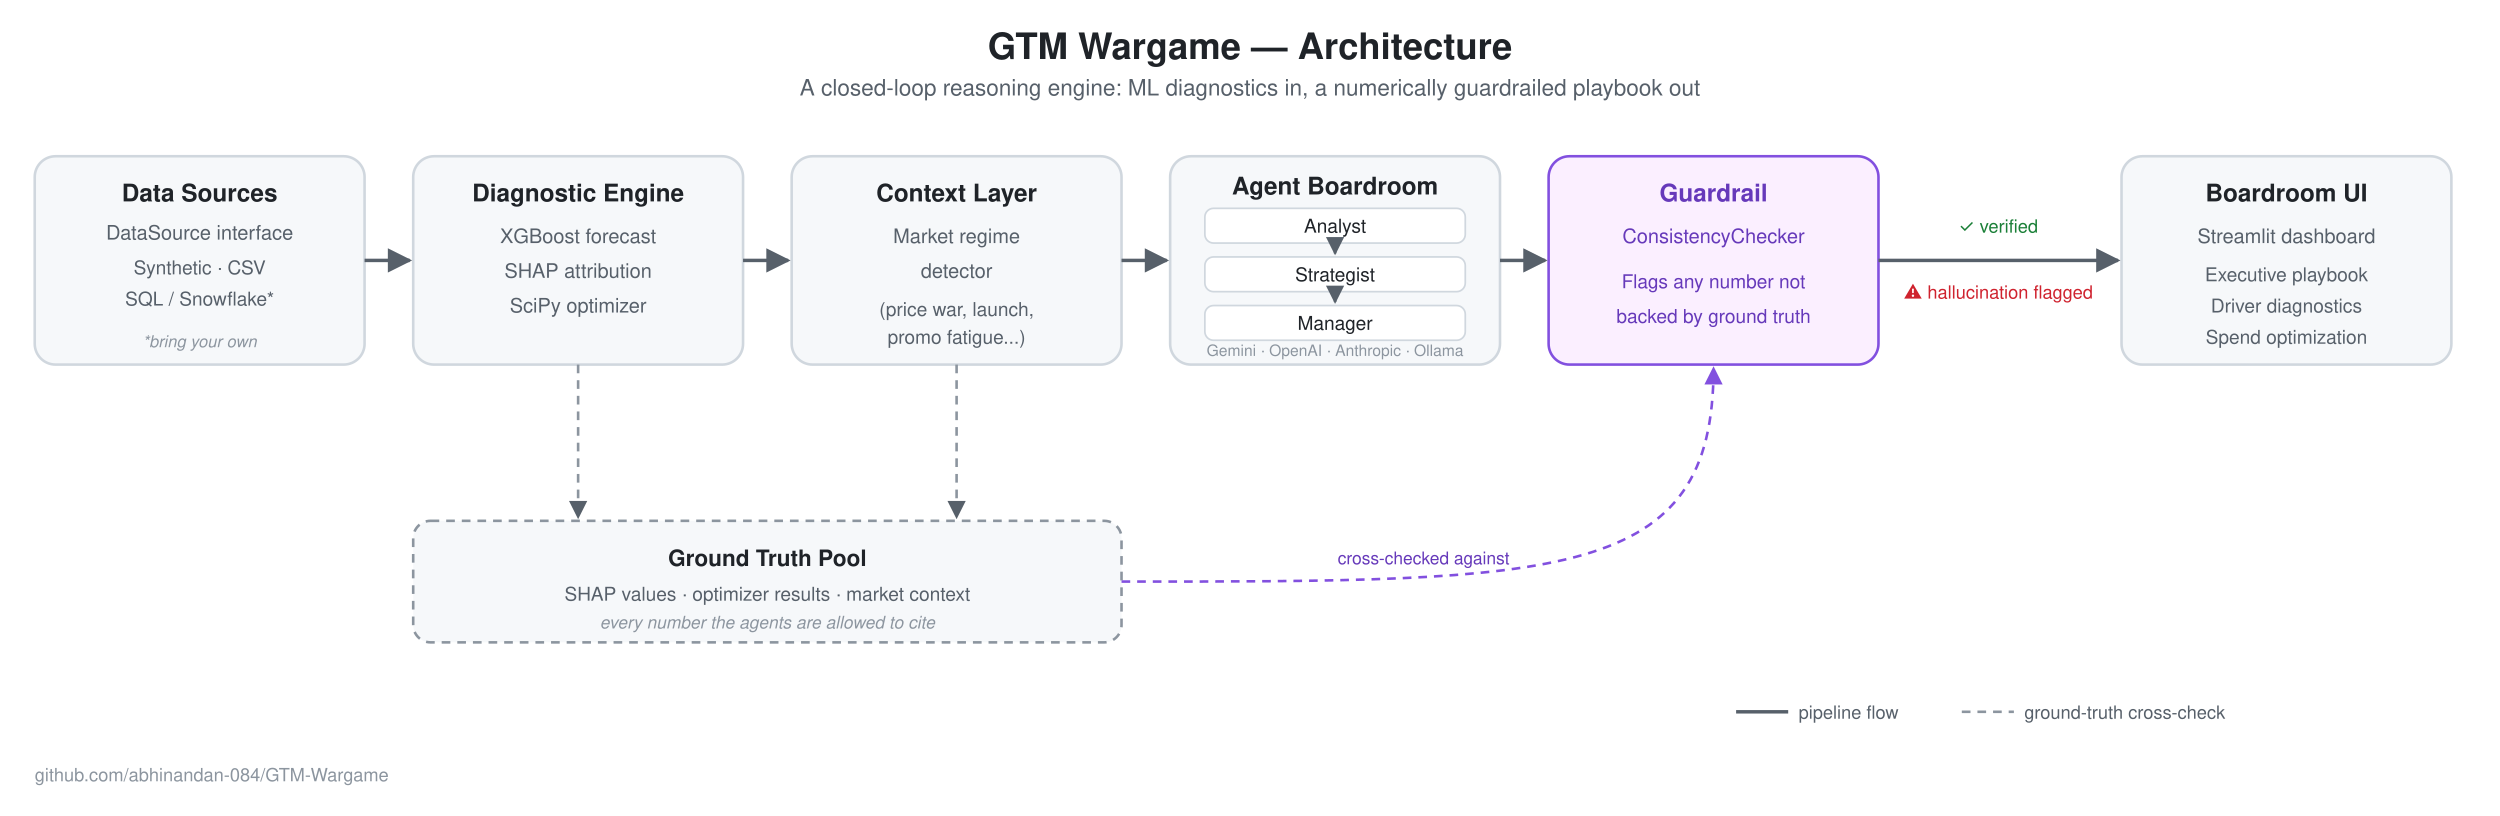
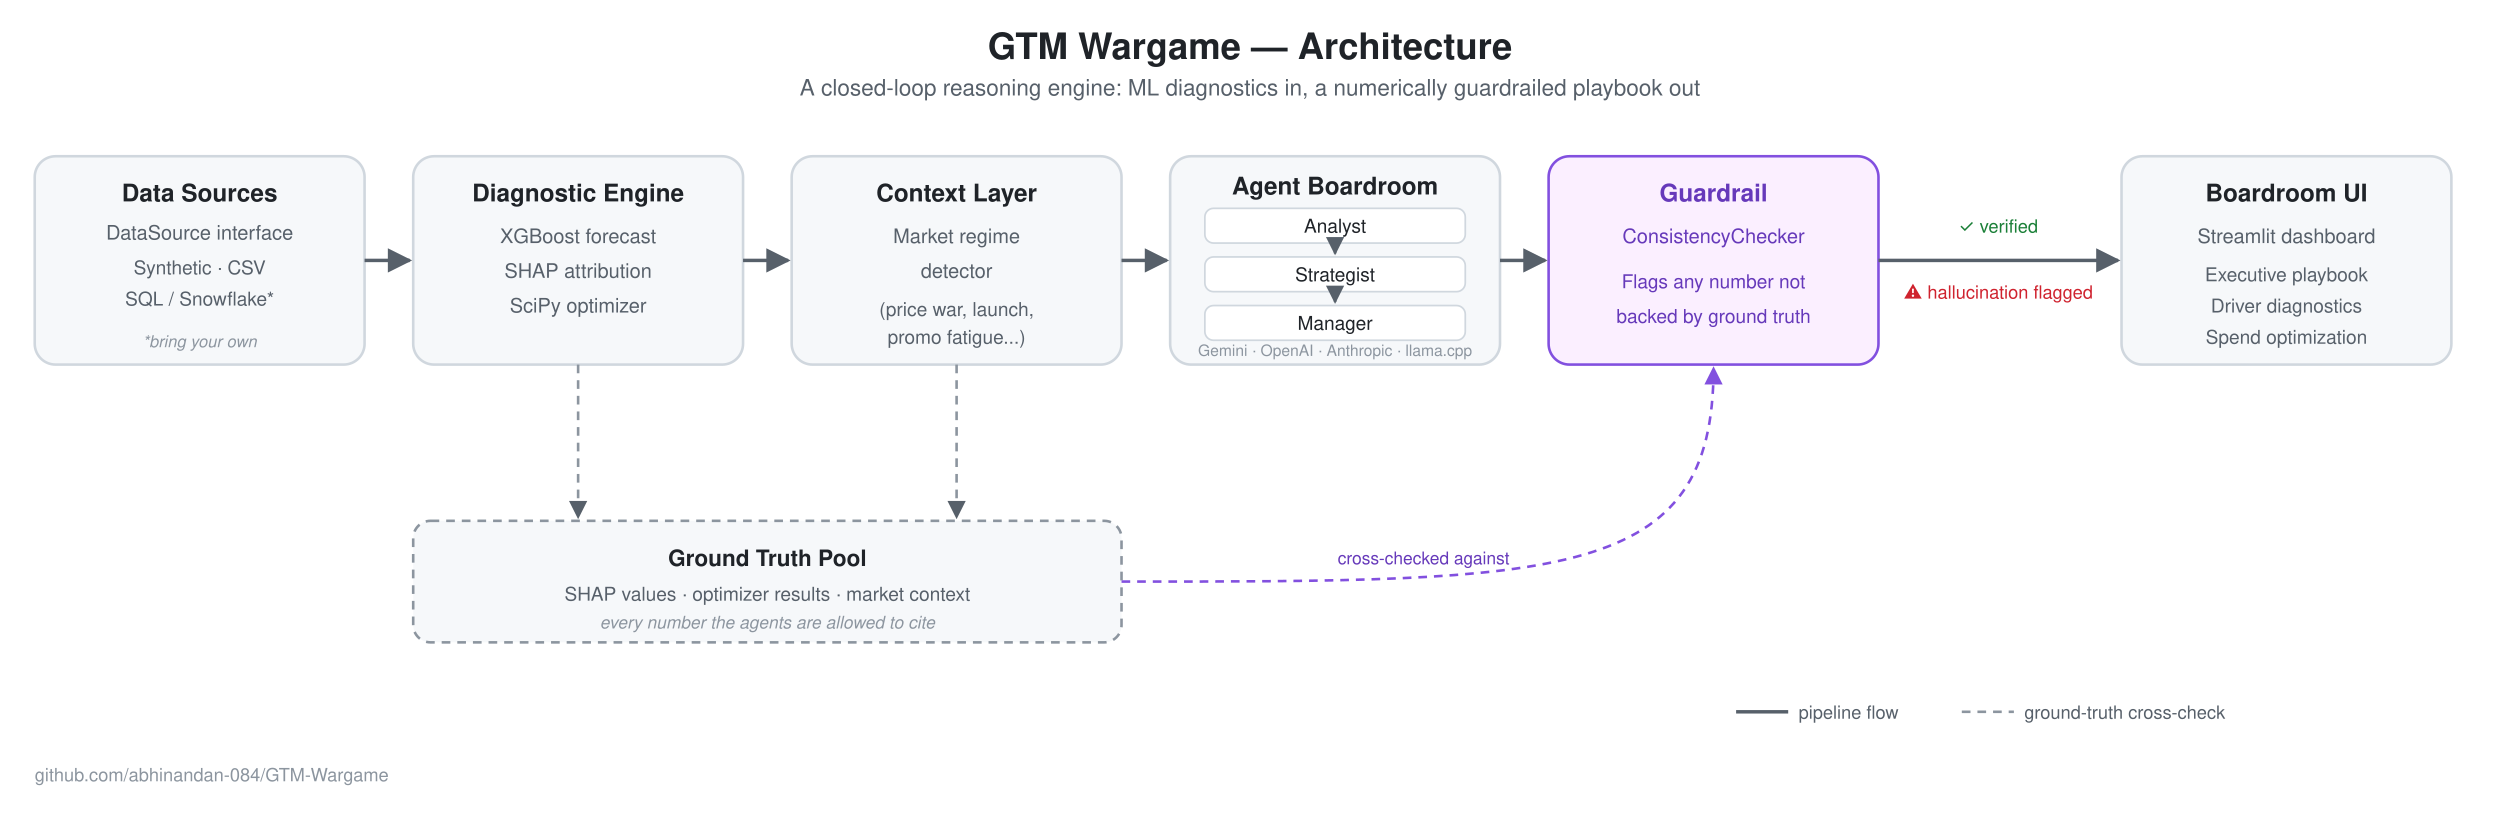
<svg xmlns="http://www.w3.org/2000/svg" width="1440" height="470" viewBox="0 0 1440 470" font-family="-apple-system, BlinkMacSystemFont, 'Segoe UI', Helvetica, Arial, sans-serif">
  <defs>
    <marker id="arrow" viewBox="0 0 10 10" refX="9" refY="5" markerWidth="7" markerHeight="7" orient="auto-start-reverse">
      <path d="M0,0 L10,5 L0,10 z" fill="#57606a" />
    </marker>
    <marker id="arrow-purple" viewBox="0 0 10 10" refX="9" refY="5" markerWidth="7" markerHeight="7" orient="auto-start-reverse">
      <path d="M0,0 L10,5 L0,10 z" fill="#8250df" />
    </marker>
  </defs>
  <rect x="0" y="0" width="1440" height="470" fill="#ffffff" />
  <text x="720" y="34" text-anchor="middle" font-size="21" font-weight="700" fill="#1f2328">GTM Wargame — Architecture</text>
  <text x="720" y="55" text-anchor="middle" font-size="13" fill="#57606a">A closed-loop reasoning engine: ML diagnostics in, a numerically guardrailed playbook out</text>
  <rect x="20" y="90" width="190" height="120" rx="12" fill="#f6f8fa" stroke="#d0d7de" stroke-width="1.5" />
  <text x="115" y="116" text-anchor="middle" font-size="14" font-weight="700" fill="#1f2328">Data Sources</text>
  <text x="115" y="138" text-anchor="middle" font-size="11.5" fill="#57606a">DataSource interface</text>
  <text x="115" y="158" text-anchor="middle" font-size="11" fill="#57606a">Synthetic · CSV</text>
  <text x="115" y="176" text-anchor="middle" font-size="11" fill="#57606a">SQL / Snowflake*</text>
  <text x="115" y="200" text-anchor="middle" font-size="9.5" font-style="italic" fill="#8c959f">*bring your own</text>
  <rect x="238" y="90" width="190" height="120" rx="12" fill="#f6f8fa" stroke="#d0d7de" stroke-width="1.5" />
  <text x="333" y="116" text-anchor="middle" font-size="14" font-weight="700" fill="#1f2328">Diagnostic Engine</text>
  <text x="333" y="140" text-anchor="middle" font-size="11.5" fill="#57606a">XGBoost forecast</text>
  <text x="333" y="160" text-anchor="middle" font-size="11.5" fill="#57606a">SHAP attribution</text>
  <text x="333" y="180" text-anchor="middle" font-size="11.5" fill="#57606a">SciPy optimizer</text>
  <rect x="456" y="90" width="190" height="120" rx="12" fill="#f6f8fa" stroke="#d0d7de" stroke-width="1.5" />
  <text x="551" y="116" text-anchor="middle" font-size="14" font-weight="700" fill="#1f2328">Context Layer</text>
  <text x="551" y="140" text-anchor="middle" font-size="11.5" fill="#57606a">Market regime</text>
  <text x="551" y="160" text-anchor="middle" font-size="11.5" fill="#57606a">detector</text>
  <text x="551" y="182" text-anchor="middle" font-size="11" fill="#57606a">(price war, launch,</text>
  <text x="551" y="198" text-anchor="middle" font-size="11" fill="#57606a">promo fatigue...)</text>
  <rect x="674" y="90" width="190" height="120" rx="12" fill="#f6f8fa" stroke="#d0d7de" stroke-width="1.5" />
  <text x="769" y="112" text-anchor="middle" font-size="14" font-weight="700" fill="#1f2328">Agent Boardroom</text>
  <rect x="694" y="120" width="150" height="20" rx="5" fill="#ffffff" stroke="#d0d7de" />
  <text x="769" y="134" text-anchor="middle" font-size="11" fill="#1f2328">Analyst</text>
  <line x1="769" y1="140" x2="769" y2="146" stroke="#57606a" stroke-width="1.5" marker-end="url(#arrow)" />
  <rect x="694" y="148" width="150" height="20" rx="5" fill="#ffffff" stroke="#d0d7de" />
  <text x="769" y="162" text-anchor="middle" font-size="11" fill="#1f2328">Strategist</text>
  <line x1="769" y1="168" x2="769" y2="174" stroke="#57606a" stroke-width="1.5" marker-end="url(#arrow)" />
  <rect x="694" y="176" width="150" height="20" rx="5" fill="#ffffff" stroke="#d0d7de" />
  <text x="769" y="190" text-anchor="middle" font-size="11" fill="#1f2328">Manager</text>
-   <text x="769" y="205" text-anchor="middle" font-size="9" fill="#8c959f">Gemini · OpenAI · Anthropic · Ollama</text>
+   <text x="769" y="205" text-anchor="middle" font-size="9" fill="#8c959f">Gemini · OpenAI · Anthropic · llama.cpp</text>
  <rect x="892" y="90" width="190" height="120" rx="12" fill="#fbefff" stroke="#8250df" stroke-width="1.5" />
  <text x="987" y="116" text-anchor="middle" font-size="14" font-weight="700" fill="#6639ba">Guardrail</text>
  <text x="987" y="140" text-anchor="middle" font-size="11.5" fill="#6639ba">ConsistencyChecker</text>
  <text x="987" y="166" text-anchor="middle" font-size="11" fill="#6639ba">Flags any number not</text>
  <text x="987" y="186" text-anchor="middle" font-size="11" fill="#6639ba">backed by ground truth</text>
  <rect x="1222" y="90" width="190" height="120" rx="12" fill="#f6f8fa" stroke="#d0d7de" stroke-width="1.5" />
  <text x="1317" y="116" text-anchor="middle" font-size="14" font-weight="700" fill="#1f2328">Boardroom UI</text>
  <text x="1317" y="140" text-anchor="middle" font-size="11.5" fill="#57606a">Streamlit dashboard</text>
  <text x="1317" y="162" text-anchor="middle" font-size="11" fill="#57606a">Executive playbook</text>
  <text x="1317" y="180" text-anchor="middle" font-size="11" fill="#57606a">Driver diagnostics</text>
  <text x="1317" y="198" text-anchor="middle" font-size="11" fill="#57606a">Spend optimization</text>
  <line x1="210" y1="150" x2="236" y2="150" stroke="#57606a" stroke-width="2" marker-end="url(#arrow)" />
  <line x1="428" y1="150" x2="454" y2="150" stroke="#57606a" stroke-width="2" marker-end="url(#arrow)" />
  <line x1="646" y1="150" x2="672" y2="150" stroke="#57606a" stroke-width="2" marker-end="url(#arrow)" />
  <line x1="864" y1="150" x2="890" y2="150" stroke="#57606a" stroke-width="2" marker-end="url(#arrow)" />
  <line x1="1082" y1="150" x2="1220" y2="150" stroke="#57606a" stroke-width="2" marker-end="url(#arrow)" />
  <text x="1151" y="134" text-anchor="middle" font-size="10.5" fill="#1a7f37">✓ verified</text>
  <text x="1151" y="172" text-anchor="middle" font-size="10.5" fill="#cf222e">⚠ hallucination flagged</text>
  <rect x="238" y="300" width="408" height="70" rx="10" fill="#f6f8fa" stroke="#8c959f" stroke-width="1.5" stroke-dasharray="5,4" />
  <text x="442" y="326" text-anchor="middle" font-size="13" font-weight="700" fill="#1f2328">Ground Truth Pool</text>
  <text x="442" y="346" text-anchor="middle" font-size="11" fill="#57606a">SHAP values · optimizer results · market context</text>
  <text x="442" y="362" text-anchor="middle" font-size="10" font-style="italic" fill="#8c959f">every number the agents are allowed to cite</text>
  <line x1="333" y1="210" x2="333" y2="298" stroke="#8c959f" stroke-width="1.5" stroke-dasharray="5,4" marker-end="url(#arrow)" />
  <line x1="551" y1="210" x2="551" y2="298" stroke="#8c959f" stroke-width="1.5" stroke-dasharray="5,4" marker-end="url(#arrow)" />
  <path d="M 646 335 C 900 335, 987 335, 987 212" fill="none" stroke="#8250df" stroke-width="1.5" stroke-dasharray="5,4" marker-end="url(#arrow-purple)" />
  <text x="820" y="325" text-anchor="middle" font-size="10" fill="#6639ba">cross-checked against</text>
  <line x1="1000" y1="410" x2="1030" y2="410" stroke="#57606a" stroke-width="2" />
  <text x="1036" y="414" font-size="10.5" fill="#57606a">pipeline flow</text>
  <line x1="1130" y1="410" x2="1160" y2="410" stroke="#8c959f" stroke-width="1.5" stroke-dasharray="5,4" />
  <text x="1166" y="414" font-size="10.5" fill="#57606a">ground-truth cross-check</text>
  <text x="20" y="450" font-size="10.5" fill="#8c959f">github.com/abhinandan-084/GTM-Wargame</text>
</svg>
